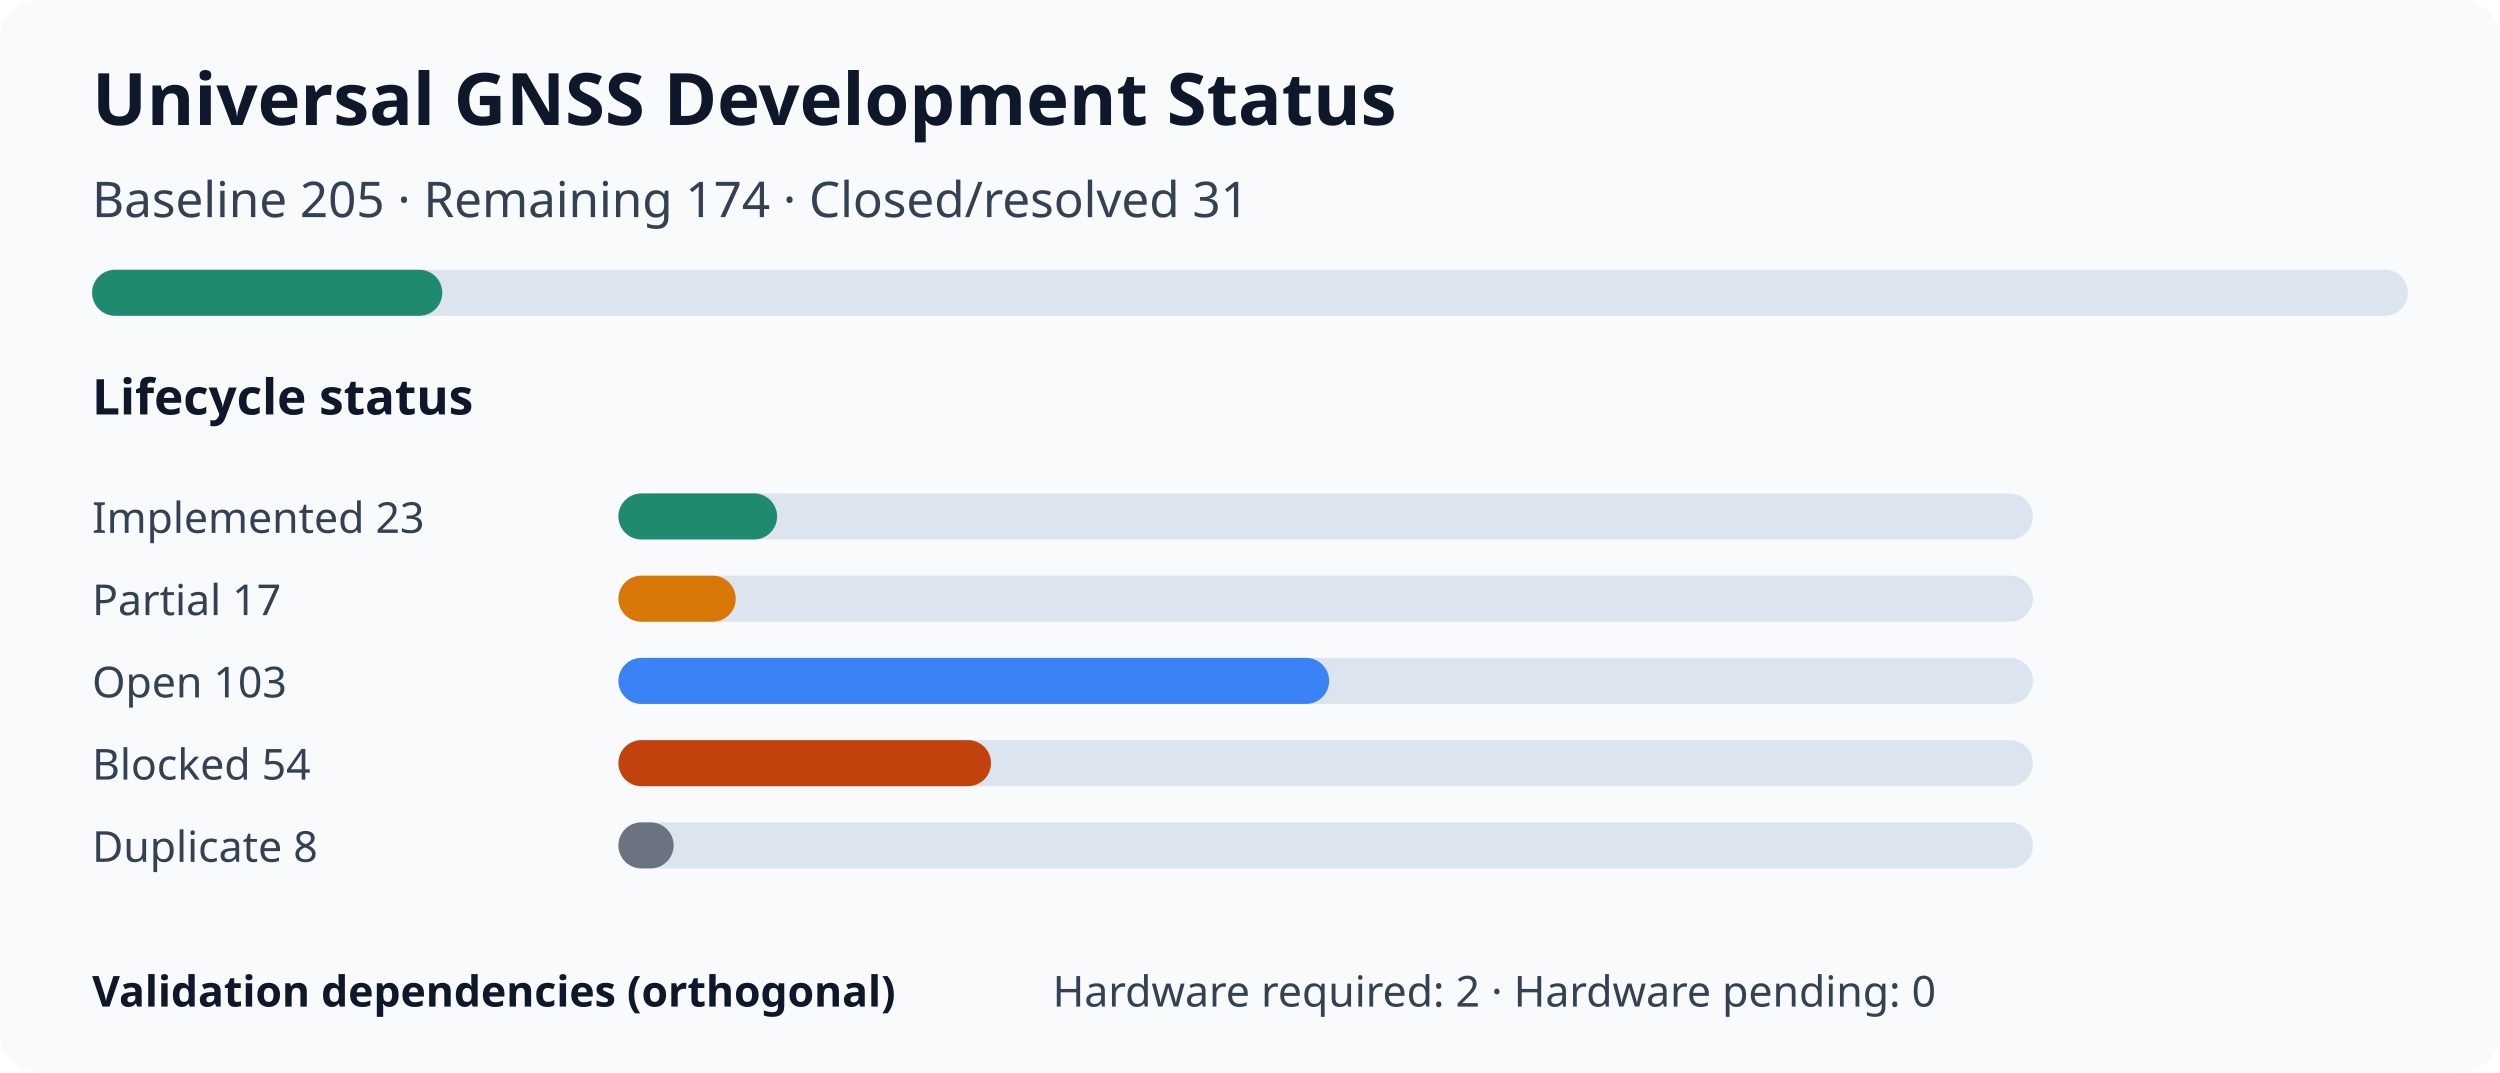
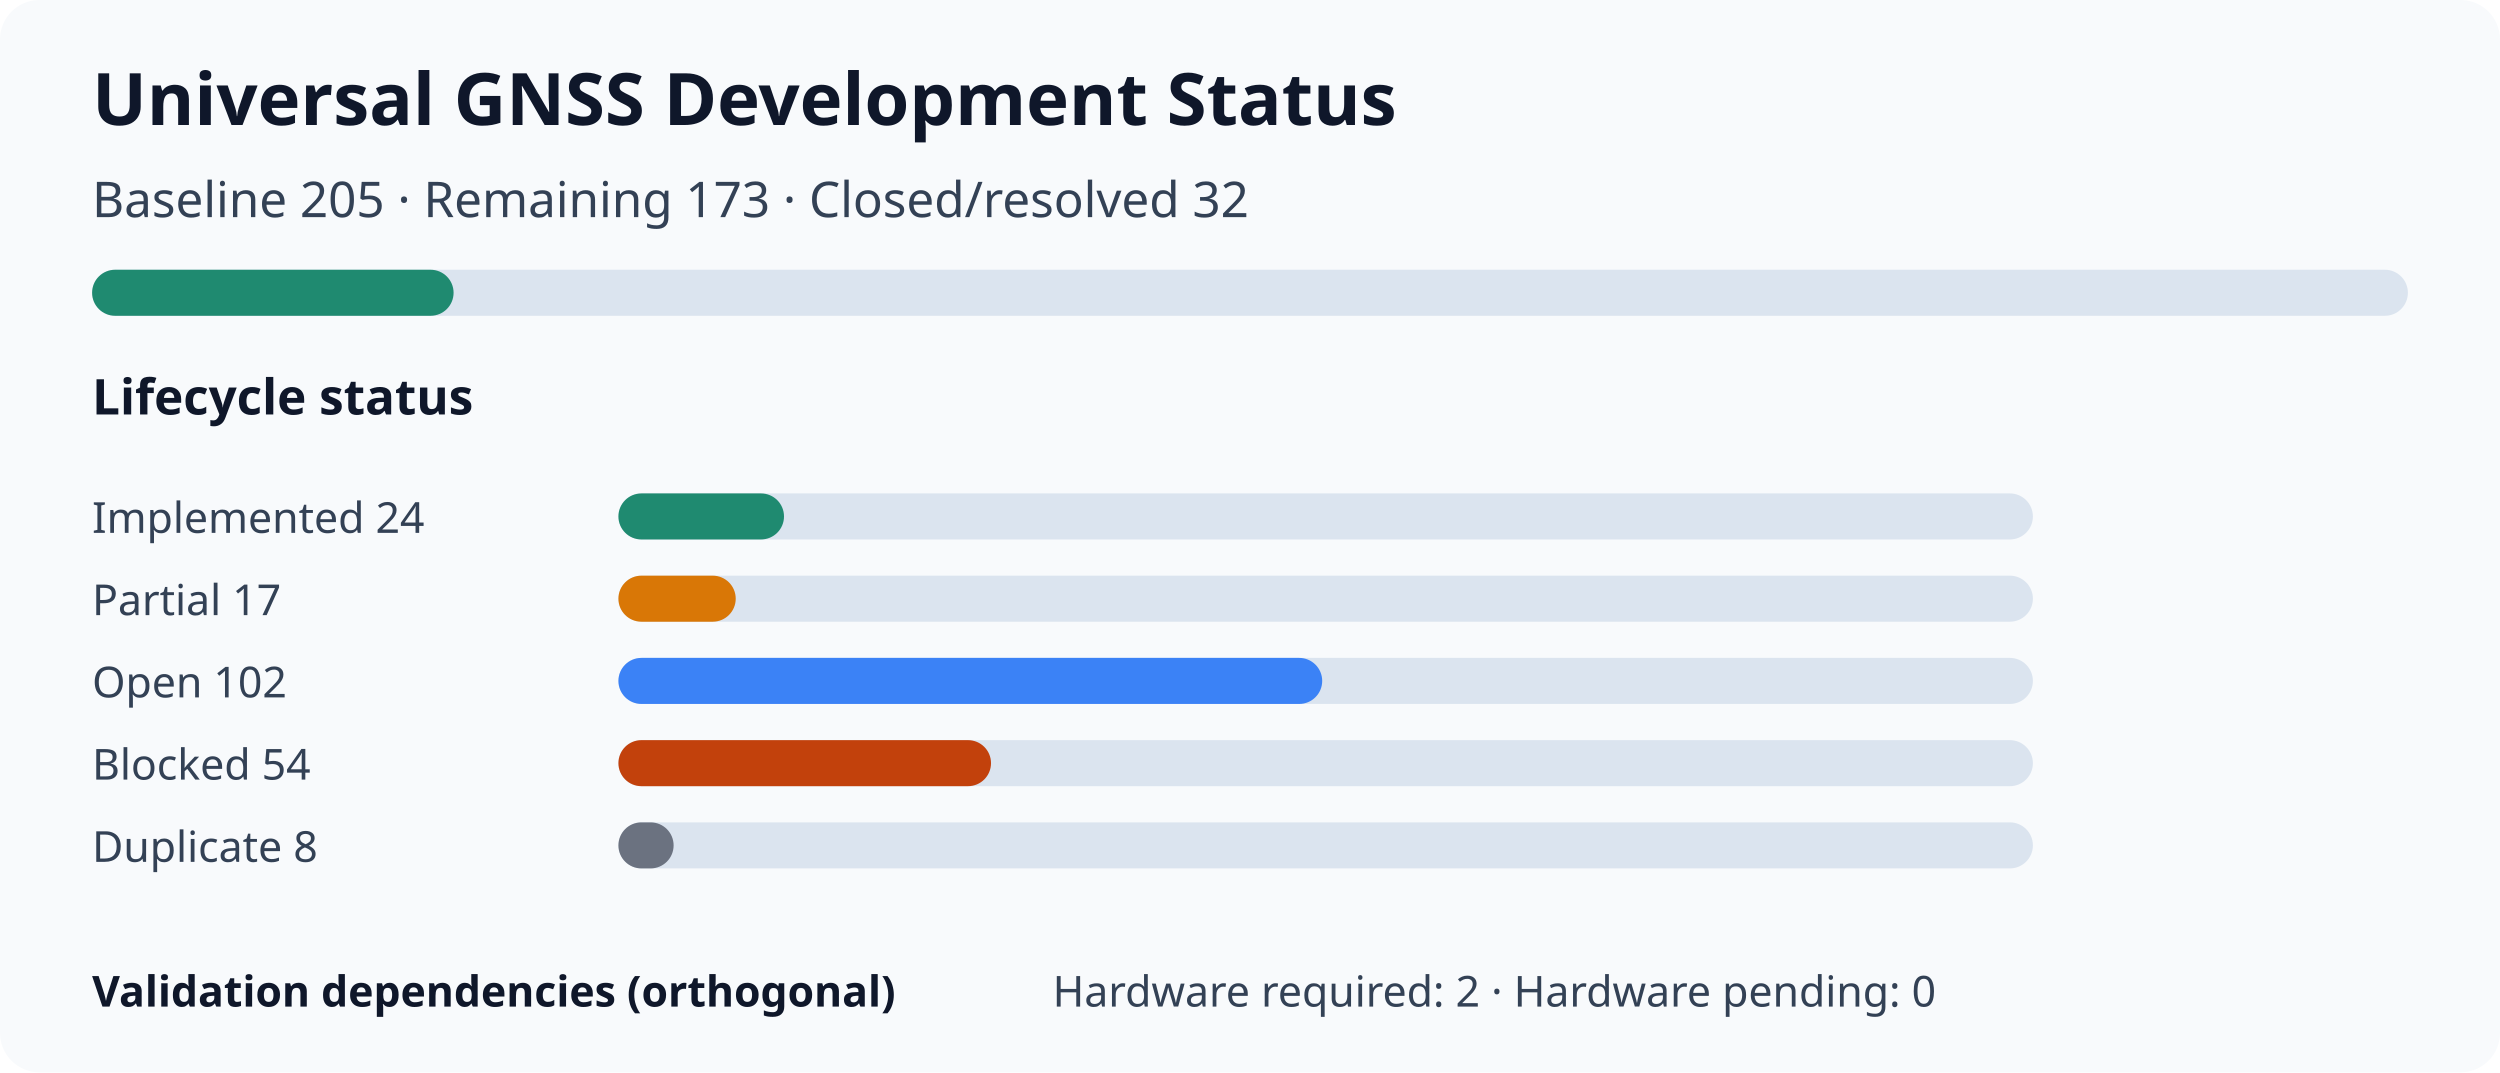
<svg xmlns="http://www.w3.org/2000/svg" viewBox="0 0 760 326" role="img" aria-labelledby="title desc">
  <rect width="760" height="326" fill="#f8fafc" rx="12" />
  <text x="28" y="38" font-family="sans-serif" font-size="22" font-weight="700" fill="#0f172a">Universal GNSS Development Status</text>
-   <text x="28" y="66" font-family="sans-serif" font-size="15" fill="#334155">Baseline 205 · Remaining 174 · Closed/resolved 31</text>
+   <text x="28" y="66" font-family="sans-serif" font-size="15" fill="#334155">Baseline 205 · Remaining 173 · Closed/resolved 32</text>
  <rect x="28" y="82" width="704" height="14" rx="7" fill="#dbe4ef" />
-   <rect x="28" y="82" width="106.46" height="14" rx="7" fill="#1f8a70" />
+   <rect x="28" y="82" width="109.89" height="14" rx="7" fill="#1f8a70" />
  <text x="28" y="126" font-family="sans-serif" font-size="15" font-weight="700" fill="#0f172a">Lifecycle status</text>
-   <text x="28" y="162" font-family="sans-serif" font-size="13" fill="#334155">Implemented 23</text>
+   <text x="28" y="162" font-family="sans-serif" font-size="13" fill="#334155">Implemented 24</text>
  <rect x="188" y="150" width="430" height="14" rx="7" fill="#dbe4ef" />
-   <rect x="188" y="150" width="48.24" height="14" rx="7" fill="#1f8a70" />
+   <rect x="188" y="150" width="50.34" height="14" rx="7" fill="#1f8a70" />
  <text x="28" y="187" font-family="sans-serif" font-size="13" fill="#334155">Partial 17</text>
  <rect x="188" y="175" width="430" height="14" rx="7" fill="#dbe4ef" />
  <rect x="188" y="175" width="35.66" height="14" rx="7" fill="#d97706" />
-   <text x="28" y="212" font-family="sans-serif" font-size="13" fill="#334155">Open 103</text>
+   <text x="28" y="212" font-family="sans-serif" font-size="13" fill="#334155">Open 102</text>
  <rect x="188" y="200" width="430" height="14" rx="7" fill="#dbe4ef" />
-   <rect x="188" y="200" width="216.05" height="14" rx="7" fill="#3b82f6" />
+   <rect x="188" y="200" width="213.95" height="14" rx="7" fill="#3b82f6" />
  <text x="28" y="237" font-family="sans-serif" font-size="13" fill="#334155">Blocked 54</text>
  <rect x="188" y="225" width="430" height="14" rx="7" fill="#dbe4ef" />
  <rect x="188" y="225" width="113.27" height="14" rx="7" fill="#c2410c" />
  <text x="28" y="262" font-family="sans-serif" font-size="13" fill="#334155">Duplicate 8</text>
  <rect x="188" y="250" width="430" height="14" rx="7" fill="#dbe4ef" />
  <rect x="188" y="250" width="16.78" height="14" rx="7" fill="#6b7280" />
  <text x="28" y="306" font-family="sans-serif" font-size="13" font-weight="700" fill="#0f172a">Validation dependencies (orthogonal)</text>
  <text x="320" y="306" font-family="sans-serif" font-size="13" fill="#334155">Hardware required: 2 · Hardware pending: 0</text>
</svg>
